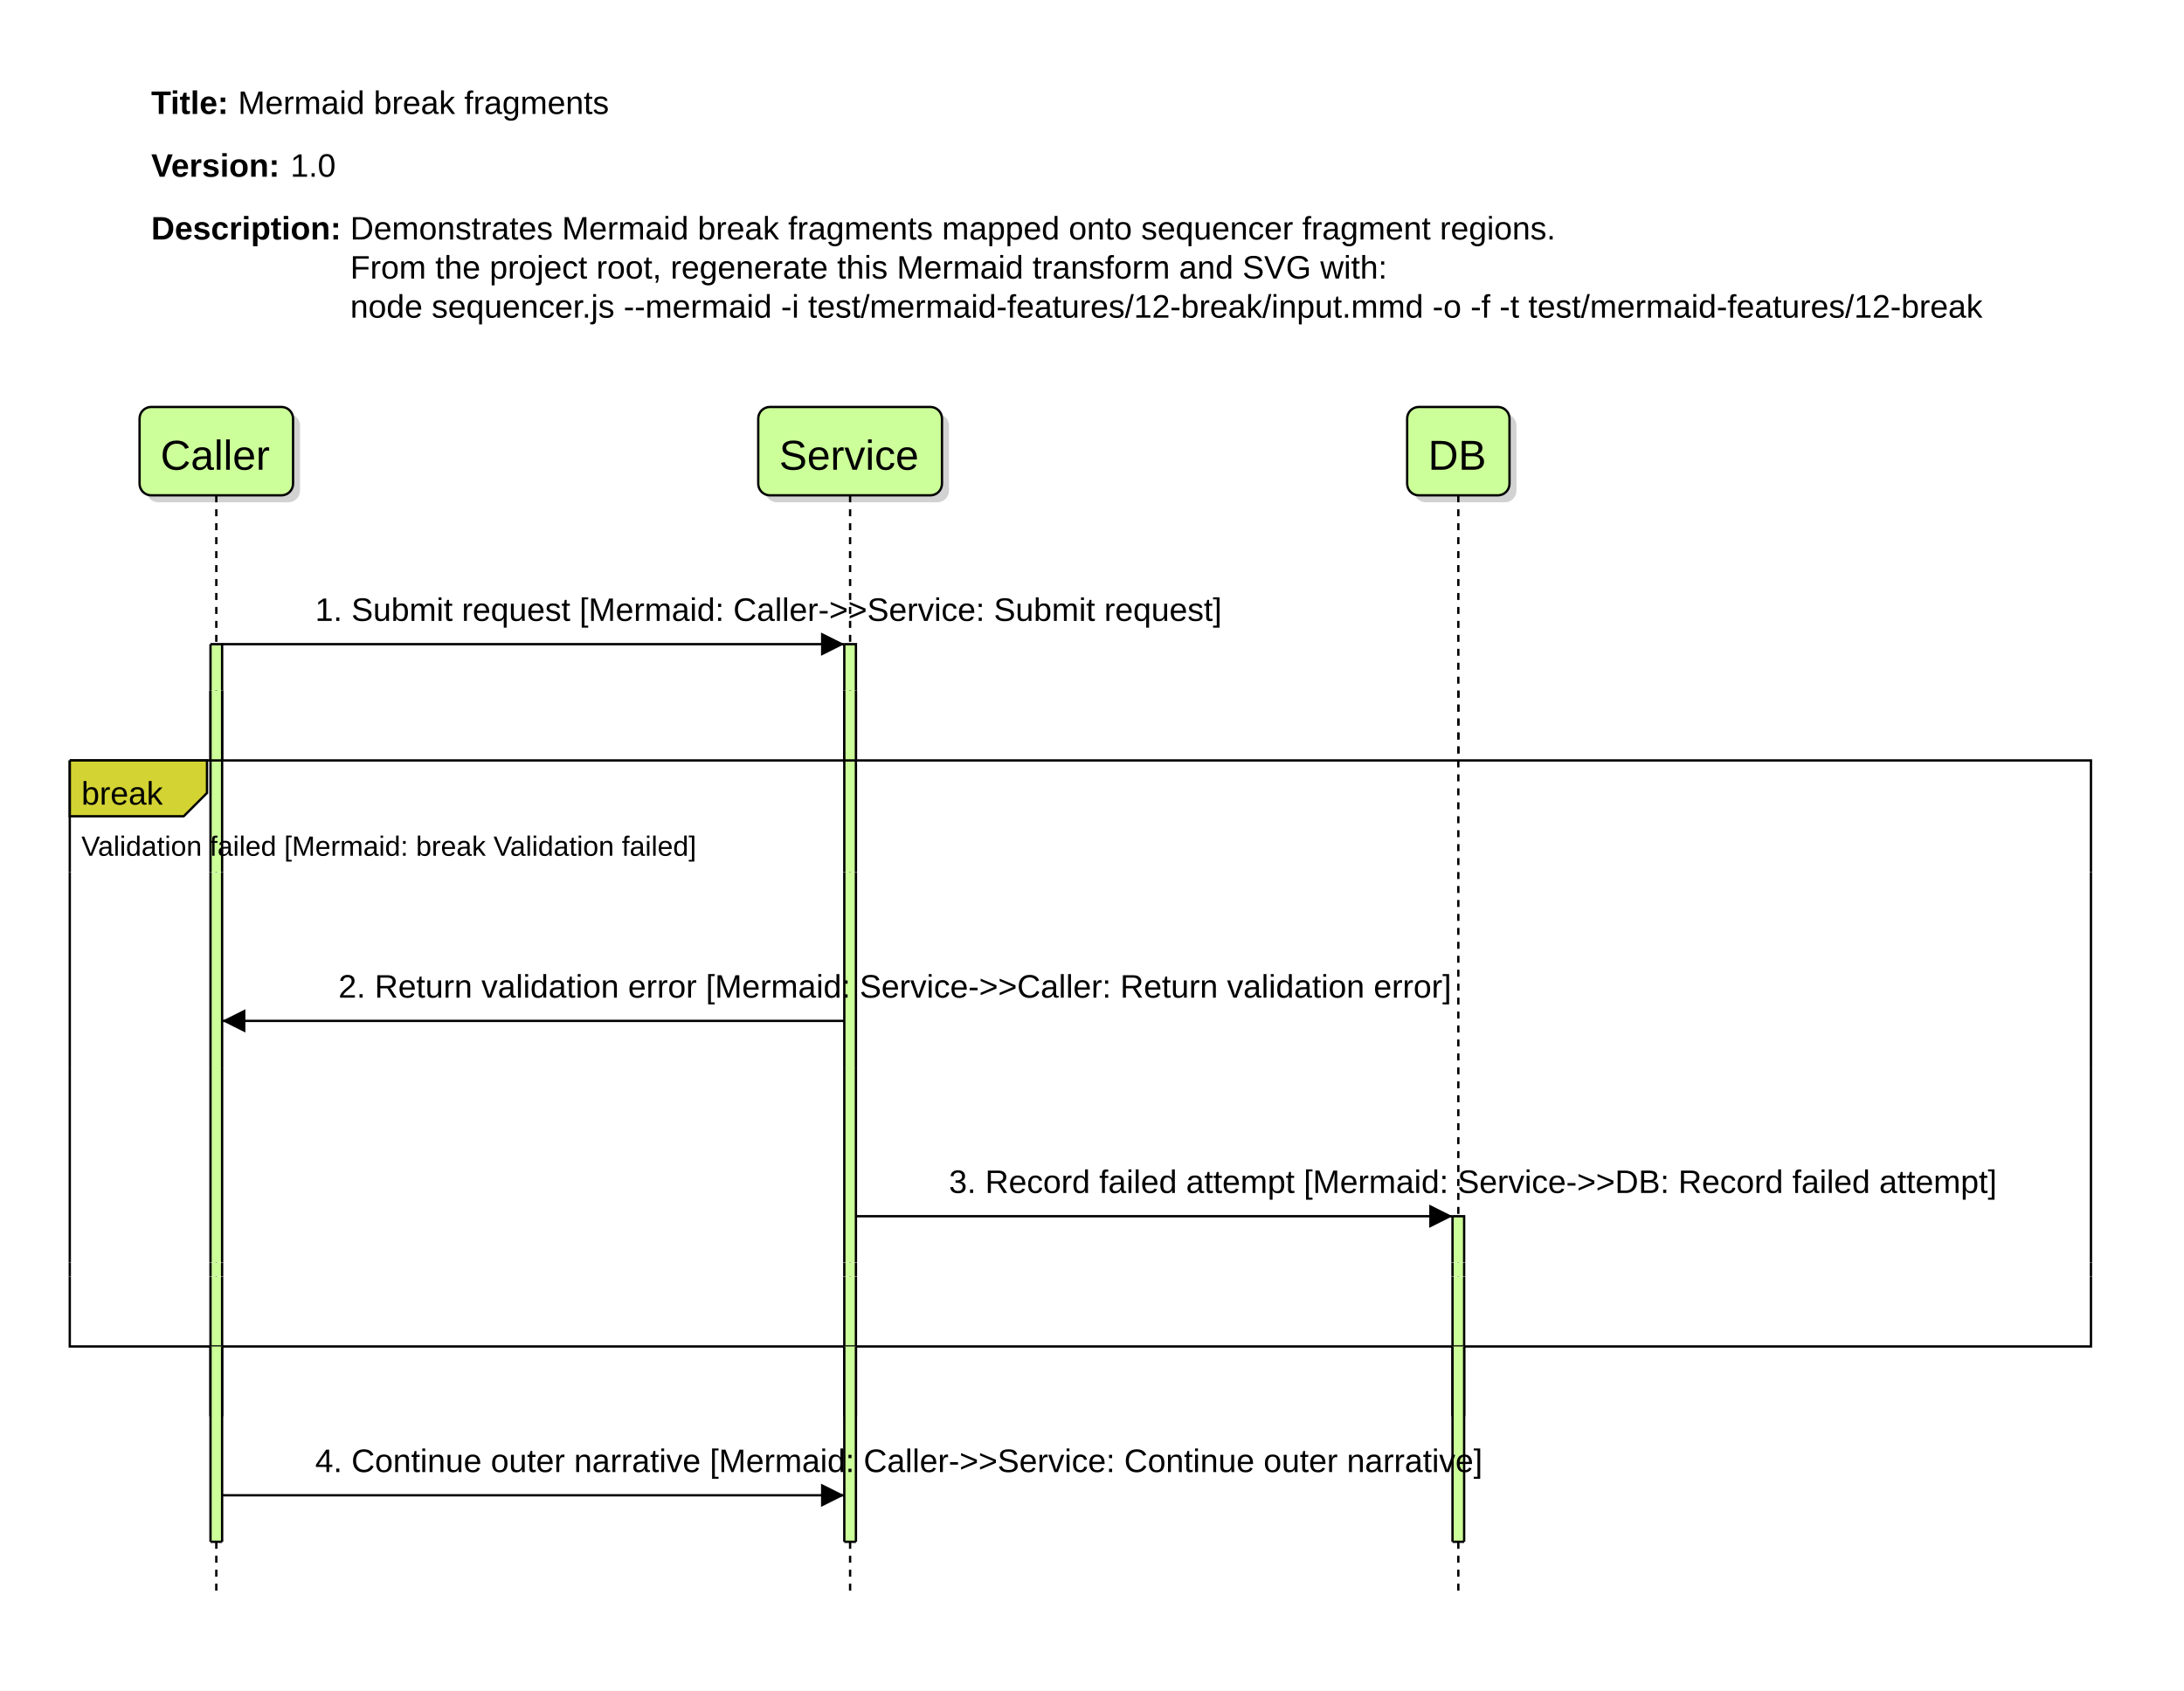
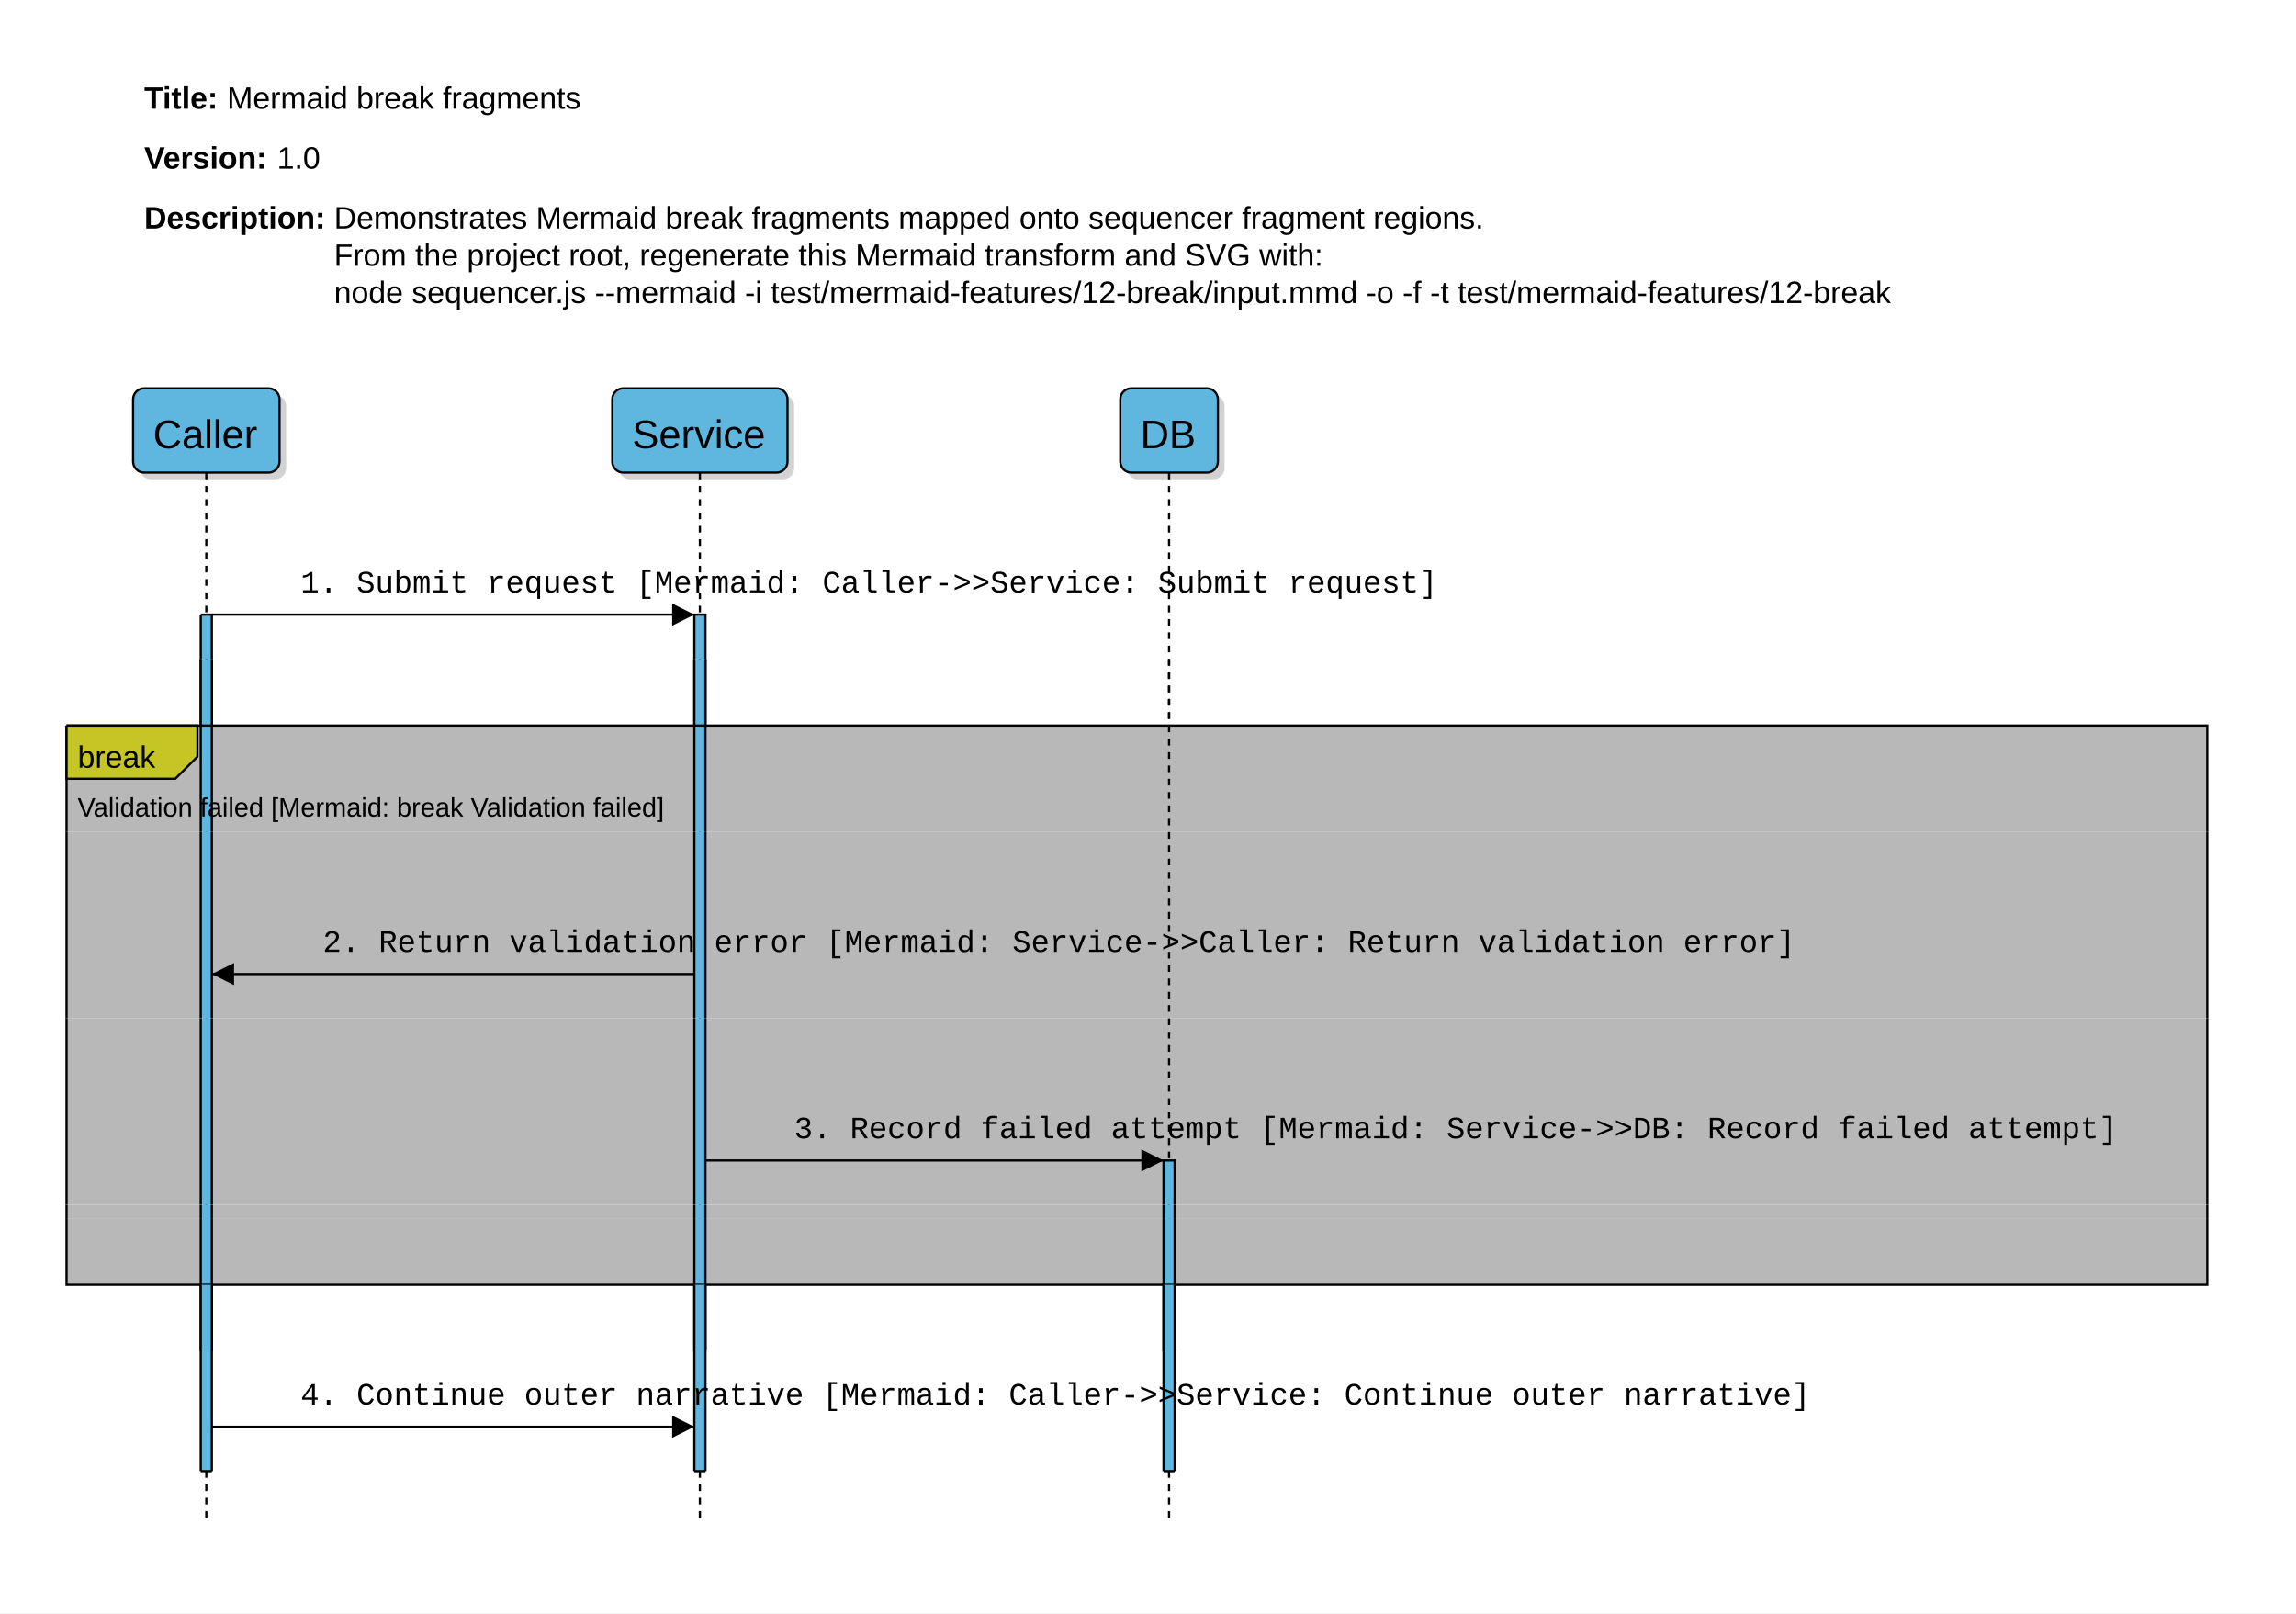
- <svg xmlns="http://www.w3.org/2000/svg" width="939" height="727" viewBox="0 0 939 727">
+ <svg xmlns="http://www.w3.org/2000/svg" width="1035" height="727" viewBox="0 0 1035 727">
  <rect width="100%" height="100%" fill="white" />
-   <path d="M 0 0 L 0 717 L 929 717 L 929 0 L 0 0" fill="rgb(255, 255, 255)" stroke="none" />
+   <path d="M 0 0 L 0 717 L 1025 717 L 1025 0 L 0 0" fill="rgb(255, 255, 255)" stroke="none" />
  <path d="M 60 30 L 60 57 L 268 57 L 268 30 L 60 30" fill="rgba(0,0,0,0)" stroke="none" />
  <text x="65" y="49" fill="rgb(0,0,0)" font-family="Liberation Sans, Arial, Helvetica, sans-serif" font-size="14" xml:space="preserve" font-weight="bold" dominant-baseline="auto">Title:</text>
  <text x="98.44" y="49" fill="rgb(0,0,0)" font-family="Liberation Sans, Arial, Helvetica, sans-serif" font-size="14" xml:space="preserve" dominant-baseline="auto"> </text>
  <text x="102.33" y="49" fill="rgb(0,0,0)" font-family="Liberation Sans, Arial, Helvetica, sans-serif" font-size="14" xml:space="preserve" dominant-baseline="auto">Mermaid break fragments</text>
  <path d="M 60 57 L 60 84 L 150 84 L 150 57 L 60 57" fill="rgba(0,0,0,0)" stroke="none" />
  <text x="65" y="76" fill="rgb(0,0,0)" font-family="Liberation Sans, Arial, Helvetica, sans-serif" font-size="14" xml:space="preserve" font-weight="bold" dominant-baseline="auto">Version:</text>
  <text x="121.01" y="76" fill="rgb(0,0,0)" font-family="Liberation Sans, Arial, Helvetica, sans-serif" font-size="14" xml:space="preserve" dominant-baseline="auto"> </text>
  <text x="124.9" y="76" fill="rgb(0,0,0)" font-family="Liberation Sans, Arial, Helvetica, sans-serif" font-size="14" xml:space="preserve" dominant-baseline="auto">1.0</text>
  <path d="M 60 84 L 60 145 L 859 145 L 859 84 L 60 84" fill="rgba(0,0,0,0)" stroke="none" />
  <text x="65" y="103" fill="rgb(0,0,0)" font-family="Liberation Sans, Arial, Helvetica, sans-serif" font-size="14" xml:space="preserve" font-weight="bold" dominant-baseline="auto">Description:</text>
  <text x="146.68" y="103" fill="rgb(0,0,0)" font-family="Liberation Sans, Arial, Helvetica, sans-serif" font-size="14" xml:space="preserve" dominant-baseline="auto"> </text>
  <text x="150.57" y="103" fill="rgb(0,0,0)" font-family="Liberation Sans, Arial, Helvetica, sans-serif" font-size="14" xml:space="preserve" dominant-baseline="auto">Demonstrates Mermaid break fragments mapped onto sequencer fragment regions.</text>
  <text x="150.57" y="119.8" fill="rgb(0,0,0)" font-family="Liberation Sans, Arial, Helvetica, sans-serif" font-size="14" xml:space="preserve" dominant-baseline="auto">From the project root, regenerate this Mermaid transform and SVG with:</text>
  <text x="150.57" y="136.6" fill="rgb(0,0,0)" font-family="Liberation Sans, Arial, Helvetica, sans-serif" font-size="14" xml:space="preserve" dominant-baseline="auto">node sequencer.js --mermaid -i test/mermaid-features/12-break/input.mmd -o -f -t test/mermaid-features/12-break</text>
  <path d="M 63 183 L 63 211 L 63 211 A 5 5 0 0 0 68 216 L 124 216 L 124 216 A 5 5 0 0 0 129 211 L 129 183 L 129 183 A 5 5 0 0 0 124 178 L 68 178 L 68 178 A 5 5 0 0 0 63 183" fill="rgb(210,210,210)" stroke="none" />
-   <path d="M 60 180 L 60 208 L 60 208 A 5 5 0 0 0 65 213 L 121 213 L 121 213 A 5 5 0 0 0 126 208 L 126 180 L 126 180 A 5 5 0 0 0 121 175 L 65 175 L 65 175 A 5 5 0 0 0 60 180" fill="rgb(204,255,153)" stroke="none" />
+   <path d="M 60 180 L 60 208 L 60 208 A 5 5 0 0 0 65 213 L 121 213 L 121 213 A 5 5 0 0 0 126 208 L 126 180 L 126 180 A 5 5 0 0 0 121 175 L 65 175 L 65 175 A 5 5 0 0 0 60 180" fill="rgb(95,183,224)" stroke="none" />
  <path d="M 60 180 L 60 208 L 60 208 A 5 5 0 0 0 65 213 L 121 213 L 121 213 A 5 5 0 0 0 126 208 L 126 180 L 126 180 A 5 5 0 0 0 121 175 L 65 175 L 65 175 A 5 5 0 0 0 60 180" fill="none" stroke="rgb(0, 0, 0)" stroke-width="1" />
  <text x="69" y="202" fill="rgb(0,0,0)" font-family="Liberation Sans, Arial, Helvetica, sans-serif" font-size="18" xml:space="preserve" dominant-baseline="auto">Caller</text>
-   <path d="M 329 183 L 329 211 L 329 211 A 5 5 0 0 0 334 216 L 403 216 L 403 216 A 5 5 0 0 0 408 211 L 408 183 L 408 183 A 5 5 0 0 0 403 178 L 334 178 L 334 178 A 5 5 0 0 0 329 183" fill="rgb(210,210,210)" stroke="none" />
-   <path d="M 326 180 L 326 208 L 326 208 A 5 5 0 0 0 331 213 L 400 213 L 400 213 A 5 5 0 0 0 405 208 L 405 180 L 405 180 A 5 5 0 0 0 400 175 L 331 175 L 331 175 A 5 5 0 0 0 326 180" fill="rgb(204,255,153)" stroke="none" />
-   <path d="M 326 180 L 326 208 L 326 208 A 5 5 0 0 0 331 213 L 400 213 L 400 213 A 5 5 0 0 0 405 208 L 405 180 L 405 180 A 5 5 0 0 0 400 175 L 331 175 L 331 175 A 5 5 0 0 0 326 180" fill="none" stroke="rgb(0, 0, 0)" stroke-width="1" />
-   <text x="335" y="202" fill="rgb(0,0,0)" font-family="Liberation Sans, Arial, Helvetica, sans-serif" font-size="18" xml:space="preserve" dominant-baseline="auto">Service</text>
-   <path d="M 608 183 L 608 211 L 608 211 A 5 5 0 0 0 613 216 L 647 216 L 647 216 A 5 5 0 0 0 652 211 L 652 183 L 652 183 A 5 5 0 0 0 647 178 L 613 178 L 613 178 A 5 5 0 0 0 608 183" fill="rgb(210,210,210)" stroke="none" />
-   <path d="M 605 180 L 605 208 L 605 208 A 5 5 0 0 0 610 213 L 644 213 L 644 213 A 5 5 0 0 0 649 208 L 649 180 L 649 180 A 5 5 0 0 0 644 175 L 610 175 L 610 175 A 5 5 0 0 0 605 180" fill="rgb(204,255,153)" stroke="none" />
-   <path d="M 605 180 L 605 208 L 605 208 A 5 5 0 0 0 610 213 L 644 213 L 644 213 A 5 5 0 0 0 649 208 L 649 180 L 649 180 A 5 5 0 0 0 644 175 L 610 175 L 610 175 A 5 5 0 0 0 605 180" fill="none" stroke="rgb(0, 0, 0)" stroke-width="1" />
-   <text x="614" y="202" fill="rgb(0,0,0)" font-family="Liberation Sans, Arial, Helvetica, sans-serif" font-size="18" xml:space="preserve" dominant-baseline="auto">DB</text>
+   <path d="M 279 183 L 279 211 L 279 211 A 5 5 0 0 0 284 216 L 353 216 L 353 216 A 5 5 0 0 0 358 211 L 358 183 L 358 183 A 5 5 0 0 0 353 178 L 284 178 L 284 178 A 5 5 0 0 0 279 183" fill="rgb(210,210,210)" stroke="none" />
+   <path d="M 276 180 L 276 208 L 276 208 A 5 5 0 0 0 281 213 L 350 213 L 350 213 A 5 5 0 0 0 355 208 L 355 180 L 355 180 A 5 5 0 0 0 350 175 L 281 175 L 281 175 A 5 5 0 0 0 276 180" fill="rgb(95,183,224)" stroke="none" />
+   <path d="M 276 180 L 276 208 L 276 208 A 5 5 0 0 0 281 213 L 350 213 L 350 213 A 5 5 0 0 0 355 208 L 355 180 L 355 180 A 5 5 0 0 0 350 175 L 281 175 L 281 175 A 5 5 0 0 0 276 180" fill="none" stroke="rgb(0, 0, 0)" stroke-width="1" />
+   <text x="285" y="202" fill="rgb(0,0,0)" font-family="Liberation Sans, Arial, Helvetica, sans-serif" font-size="18" xml:space="preserve" dominant-baseline="auto">Service</text>
+   <path d="M 508 183 L 508 211 L 508 211 A 5 5 0 0 0 513 216 L 547 216 L 547 216 A 5 5 0 0 0 552 211 L 552 183 L 552 183 A 5 5 0 0 0 547 178 L 513 178 L 513 178 A 5 5 0 0 0 508 183" fill="rgb(210,210,210)" stroke="none" />
+   <path d="M 505 180 L 505 208 L 505 208 A 5 5 0 0 0 510 213 L 544 213 L 544 213 A 5 5 0 0 0 549 208 L 549 180 L 549 180 A 5 5 0 0 0 544 175 L 510 175 L 510 175 A 5 5 0 0 0 505 180" fill="rgb(95,183,224)" stroke="none" />
+   <path d="M 505 180 L 505 208 L 505 208 A 5 5 0 0 0 510 213 L 544 213 L 544 213 A 5 5 0 0 0 549 208 L 549 180 L 549 180 A 5 5 0 0 0 544 175 L 510 175 L 510 175 A 5 5 0 0 0 505 180" fill="none" stroke="rgb(0, 0, 0)" stroke-width="1" />
+   <text x="514" y="202" fill="rgb(0,0,0)" font-family="Liberation Sans, Arial, Helvetica, sans-serif" font-size="18" xml:space="preserve" dominant-baseline="auto">DB</text>
  <path d="M 93 213 M 93 297" fill="none" stroke="rgb(0,0,0)" stroke-width="1" stroke-dasharray="3,3" />
-   <path d="M 365.5 213 M 365.5 297" fill="none" stroke="rgb(0,0,0)" stroke-width="1" stroke-dasharray="3,3" />
-   <path d="M 627 213 M 627 297" fill="none" stroke="rgb(0,0,0)" stroke-width="1" stroke-dasharray="3,3" />
+   <path d="M 315.5 213 M 315.5 297" fill="none" stroke="rgb(0,0,0)" stroke-width="1" stroke-dasharray="3,3" />
+   <path d="M 527 213 M 527 297" fill="none" stroke="rgb(0,0,0)" stroke-width="1" stroke-dasharray="3,3" />
  <path d="M 93 213 L 93 297" fill="none" stroke="rgb(0,0,0)" stroke-width="1" stroke-dasharray="3,3" />
-   <path d="M 90.5 277 L 90.5 297 L 95.5 297 L 95.5 277 L 90.5 277" fill="rgb(204,255,153)" stroke="none" />
+   <path d="M 90.5 277 L 90.5 297 L 95.5 297 L 95.5 277 L 90.5 277" fill="rgb(95,183,224)" stroke="none" />
  <path d="M 90.5 277 L 90.5 297 M 95.5 297 L 95.5 277 L 90.5 277" fill="none" stroke="rgb(0, 0, 0)" stroke-width="1" />
-   <path d="M 365.5 213 L 365.5 297" fill="none" stroke="rgb(0,0,0)" stroke-width="1" stroke-dasharray="3,3" />
-   <path d="M 363 277 L 363 297 L 368 297 L 368 277 L 363 277" fill="rgb(204,255,153)" stroke="none" />
-   <path d="M 363 277 L 363 297 M 368 297 L 368 277 L 363 277" fill="none" stroke="rgb(0, 0, 0)" stroke-width="1" />
-   <path d="M 627 213 L 627 297" fill="none" stroke="rgb(0,0,0)" stroke-width="1" stroke-dasharray="3,3" />
-   <text x="135.5" y="267" fill="rgb(0,0,0)" font-family="Liberation Sans, Arial, Helvetica, sans-serif" font-size="14" xml:space="preserve" dominant-baseline="auto">1. Submit request [Mermaid: Caller-&gt;&gt;Service: Submit request]</text>
-   <path d="M 95.5 277 L 363 277" fill="none" stroke="rgb(0, 0, 0)" stroke-width="1" />
-   <path d="M 353 272 L 353 282 L 363 277" fill="rgb(0, 0, 0)" stroke="none" />
+   <path d="M 315.5 213 L 315.5 297" fill="none" stroke="rgb(0,0,0)" stroke-width="1" stroke-dasharray="3,3" />
+   <path d="M 313 277 L 313 297 L 318 297 L 318 277 L 313 277" fill="rgb(95,183,224)" stroke="none" />
+   <path d="M 313 277 L 313 297 M 318 297 L 318 277 L 313 277" fill="none" stroke="rgb(0, 0, 0)" stroke-width="1" />
+   <path d="M 527 213 L 527 297" fill="none" stroke="rgb(0,0,0)" stroke-width="1" stroke-dasharray="3,3" />
+   <text x="135.5" y="267" fill="rgb(0,0,0)" font-family="Liberation Mono, Courier New, Courier, monospace" font-size="14" xml:space="preserve" dominant-baseline="auto">1. Submit request [Mermaid: Caller-&gt;&gt;Service: Submit request]</text>
+   <path d="M 95.5 277 L 313 277" fill="none" stroke="rgb(0, 0, 0)" stroke-width="1" />
+   <path d="M 303 272 L 303 282 L 313 277" fill="rgb(0, 0, 0)" stroke="none" />
  <path d="M 93 297 L 93 375" fill="none" stroke="rgb(0,0,0)" stroke-width="1" stroke-dasharray="3,3" />
-   <path d="M 90.5 297 L 90.5 375 L 95.5 375 L 95.5 297 L 90.5 297" fill="rgb(204,255,153)" stroke="none" />
+   <path d="M 90.5 297 L 90.5 375 L 95.5 375 L 95.5 297 L 90.5 297" fill="rgb(95,183,224)" stroke="none" />
  <path d="M 90.5 297 L 90.5 375 M 95.5 375 L 95.5 297 M 90.5 297" fill="none" stroke="rgb(0, 0, 0)" stroke-width="1" />
-   <path d="M 365.5 297 L 365.5 375" fill="none" stroke="rgb(0,0,0)" stroke-width="1" stroke-dasharray="3,3" />
-   <path d="M 363 297 L 363 375 L 368 375 L 368 297 L 363 297" fill="rgb(204,255,153)" stroke="none" />
-   <path d="M 363 297 L 363 375 M 368 375 L 368 297 M 363 297" fill="none" stroke="rgb(0, 0, 0)" stroke-width="1" />
-   <path d="M 627 297 L 627 375" fill="none" stroke="rgb(0,0,0)" stroke-width="1" stroke-dasharray="3,3" />
-   <path d="M 30 327 L 30 375 L 899 375 L 899 327 L 30 327" fill="rgb(255, 255, 255)" stroke="none" />
+   <path d="M 315.5 297 L 315.5 375" fill="none" stroke="rgb(0,0,0)" stroke-width="1" stroke-dasharray="3,3" />
+   <path d="M 313 297 L 313 375 L 318 375 L 318 297 L 313 297" fill="rgb(95,183,224)" stroke="none" />
+   <path d="M 313 297 L 313 375 M 318 375 L 318 297 M 313 297" fill="none" stroke="rgb(0, 0, 0)" stroke-width="1" />
+   <path d="M 527 297 L 527 375" fill="none" stroke="rgb(0,0,0)" stroke-width="1" stroke-dasharray="3,3" />
+   <path d="M 30 327 L 30 375 L 995 375 L 995 327 L 30 327" fill="rgb(184,184,184)" stroke="none" />
  <path d="M 93 297 L 93 375" fill="none" stroke="rgb(0,0,0)" stroke-width="1" stroke-dasharray="3,3" />
-   <path d="M 90.5 297 L 90.5 375 L 95.5 375 L 95.5 297 L 90.5 297" fill="rgb(204,255,153)" stroke="none" />
+   <path d="M 90.5 297 L 90.5 375 L 95.5 375 L 95.5 297 L 90.5 297" fill="rgb(95,183,224)" stroke="none" />
  <path d="M 90.5 297 L 90.5 375 M 95.5 375 L 95.5 297 M 90.5 297" fill="none" stroke="rgb(0, 0, 0)" stroke-width="1" />
-   <path d="M 365.5 297 L 365.5 375" fill="none" stroke="rgb(0,0,0)" stroke-width="1" stroke-dasharray="3,3" />
-   <path d="M 363 297 L 363 375 L 368 375 L 368 297 L 363 297" fill="rgb(204,255,153)" stroke="none" />
-   <path d="M 363 297 L 363 375 M 368 375 L 368 297 M 363 297" fill="none" stroke="rgb(0, 0, 0)" stroke-width="1" />
-   <path d="M 627 297 L 627 375" fill="none" stroke="rgb(0,0,0)" stroke-width="1" stroke-dasharray="3,3" />
-   <path d="M 30 327 L 30 375 L 899 375 L 899 327 L 30 327" fill="rgba(255,255,255,0)" stroke="none" />
-   <path d="M 30 327 L 30 375 M 899 375 L 899 327 L 30 327" fill="none" stroke="rgb(0, 0, 0)" stroke-width="1" />
+   <path d="M 315.5 297 L 315.5 375" fill="none" stroke="rgb(0,0,0)" stroke-width="1" stroke-dasharray="3,3" />
+   <path d="M 313 297 L 313 375 L 318 375 L 318 297 L 313 297" fill="rgb(95,183,224)" stroke="none" />
+   <path d="M 313 297 L 313 375 M 318 375 L 318 297 M 313 297" fill="none" stroke="rgb(0, 0, 0)" stroke-width="1" />
+   <path d="M 527 297 L 527 375" fill="none" stroke="rgb(0,0,0)" stroke-width="1" stroke-dasharray="3,3" />
+   <path d="M 30 327 L 30 375 L 995 375 L 995 327 L 30 327" fill="rgba(255,255,255,0)" stroke="none" />
+   <path d="M 30 327 L 30 375 M 995 375 L 995 327 L 30 327" fill="none" stroke="rgb(0, 0, 0)" stroke-width="1" />
  <path d="M 30 327 L 30 351 L 79 351 L 89 341 L 89 327 L 30 327" fill="rgba(200,200,0,0.8)" stroke="none" />
  <path d="M 30 327 L 30 351 L 79 351 L 89 341 L 89 327 L 30 327" fill="none" stroke="rgb(0, 0, 0)" stroke-width="1" />
  <text x="35" y="346" fill="rgb(0,0,0)" font-family="Liberation Sans, Arial, Helvetica, sans-serif" font-size="14" xml:space="preserve" dominant-baseline="auto">break </text>
  <text x="35" y="368" fill="rgb(0,0,0)" font-family="Liberation Sans, Arial, Helvetica, sans-serif" font-size="12" xml:space="preserve" dominant-baseline="auto">Validation failed [Mermaid: break Validation failed]</text>
  <path d="M 93 375 M 93 459" fill="none" stroke="rgb(0,0,0)" stroke-width="1" stroke-dasharray="3,3" />
-   <path d="M 365.5 375 M 365.5 459" fill="none" stroke="rgb(0,0,0)" stroke-width="1" stroke-dasharray="3,3" />
-   <path d="M 627 375 M 627 459" fill="none" stroke="rgb(0,0,0)" stroke-width="1" stroke-dasharray="3,3" />
-   <path d="M 30 375 L 30 459 L 899 459 L 899 375 L 30 375" fill="rgb(255, 255, 255)" stroke="none" />
+   <path d="M 315.5 375 M 315.5 459" fill="none" stroke="rgb(0,0,0)" stroke-width="1" stroke-dasharray="3,3" />
+   <path d="M 527 375 M 527 459" fill="none" stroke="rgb(0,0,0)" stroke-width="1" stroke-dasharray="3,3" />
+   <path d="M 30 375 L 30 459 L 995 459 L 995 375 L 30 375" fill="rgb(184,184,184)" stroke="none" />
  <path d="M 93 375 L 93 459" fill="none" stroke="rgb(0,0,0)" stroke-width="1" stroke-dasharray="3,3" />
-   <path d="M 90.5 375 L 90.5 459 L 95.5 459 L 95.5 375 L 90.5 375" fill="rgb(204,255,153)" stroke="none" />
+   <path d="M 90.5 375 L 90.5 459 L 95.5 459 L 95.5 375 L 90.5 375" fill="rgb(95,183,224)" stroke="none" />
  <path d="M 90.5 375 L 90.5 459 M 95.5 459 L 95.5 375 M 90.5 375" fill="none" stroke="rgb(0, 0, 0)" stroke-width="1" />
-   <path d="M 365.5 375 L 365.5 459" fill="none" stroke="rgb(0,0,0)" stroke-width="1" stroke-dasharray="3,3" />
-   <path d="M 363 375 L 363 459 L 368 459 L 368 375 L 363 375" fill="rgb(204,255,153)" stroke="none" />
-   <path d="M 363 375 L 363 459 M 368 459 L 368 375 M 363 375" fill="none" stroke="rgb(0, 0, 0)" stroke-width="1" />
-   <path d="M 627 375 L 627 459" fill="none" stroke="rgb(0,0,0)" stroke-width="1" stroke-dasharray="3,3" />
-   <text x="145.5" y="429" fill="rgb(0,0,0)" font-family="Liberation Sans, Arial, Helvetica, sans-serif" font-size="14" xml:space="preserve" dominant-baseline="auto">2. Return validation error [Mermaid: Service-&gt;&gt;Caller: Return validation error]</text>
-   <path d="M 363 439 L 95.5 439" fill="none" stroke="rgb(0, 0, 0)" stroke-width="1" />
+   <path d="M 315.5 375 L 315.5 459" fill="none" stroke="rgb(0,0,0)" stroke-width="1" stroke-dasharray="3,3" />
+   <path d="M 313 375 L 313 459 L 318 459 L 318 375 L 313 375" fill="rgb(95,183,224)" stroke="none" />
+   <path d="M 313 375 L 313 459 M 318 459 L 318 375 M 313 375" fill="none" stroke="rgb(0, 0, 0)" stroke-width="1" />
+   <path d="M 527 375 L 527 459" fill="none" stroke="rgb(0,0,0)" stroke-width="1" stroke-dasharray="3,3" />
+   <text x="145.5" y="429" fill="rgb(0,0,0)" font-family="Liberation Mono, Courier New, Courier, monospace" font-size="14" xml:space="preserve" dominant-baseline="auto">2. Return validation error [Mermaid: Service-&gt;&gt;Caller: Return validation error]</text>
+   <path d="M 313 439 L 95.5 439" fill="none" stroke="rgb(0, 0, 0)" stroke-width="1" />
  <path d="M 105.5 434 L 105.5 444 L 95.5 439" fill="rgb(0, 0, 0)" stroke="none" />
-   <path d="M 30 375 L 30 459 L 899 459 L 899 375 L 30 375" fill="rgba(255,255,255,0)" stroke="none" />
-   <path d="M 30 375 L 30 459 M 899 459 L 899 375 M 30 375" fill="none" stroke="rgb(0, 0, 0)" stroke-width="1" />
+   <path d="M 30 375 L 30 459 L 995 459 L 995 375 L 30 375" fill="rgba(255,255,255,0)" stroke="none" />
+   <path d="M 30 375 L 30 459 M 995 459 L 995 375 M 30 375" fill="none" stroke="rgb(0, 0, 0)" stroke-width="1" />
  <path d="M 93 459 M 93 543" fill="none" stroke="rgb(0,0,0)" stroke-width="1" stroke-dasharray="3,3" />
-   <path d="M 365.5 459 M 365.5 543" fill="none" stroke="rgb(0,0,0)" stroke-width="1" stroke-dasharray="3,3" />
-   <path d="M 627 459 M 627 543" fill="none" stroke="rgb(0,0,0)" stroke-width="1" stroke-dasharray="3,3" />
-   <path d="M 30 459 L 30 543 L 899 543 L 899 459 L 30 459" fill="rgb(255, 255, 255)" stroke="none" />
+   <path d="M 315.5 459 M 315.5 543" fill="none" stroke="rgb(0,0,0)" stroke-width="1" stroke-dasharray="3,3" />
+   <path d="M 527 459 M 527 543" fill="none" stroke="rgb(0,0,0)" stroke-width="1" stroke-dasharray="3,3" />
+   <path d="M 30 459 L 30 543 L 995 543 L 995 459 L 30 459" fill="rgb(184,184,184)" stroke="none" />
  <path d="M 93 459 L 93 543" fill="none" stroke="rgb(0,0,0)" stroke-width="1" stroke-dasharray="3,3" />
-   <path d="M 90.5 459 L 90.5 543 L 95.5 543 L 95.5 459 L 90.5 459" fill="rgb(204,255,153)" stroke="none" />
+   <path d="M 90.5 459 L 90.5 543 L 95.5 543 L 95.5 459 L 90.5 459" fill="rgb(95,183,224)" stroke="none" />
  <path d="M 90.5 459 L 90.5 543 M 95.5 543 L 95.5 459 M 90.5 459" fill="none" stroke="rgb(0, 0, 0)" stroke-width="1" />
-   <path d="M 365.5 459 L 365.5 543" fill="none" stroke="rgb(0,0,0)" stroke-width="1" stroke-dasharray="3,3" />
-   <path d="M 363 459 L 363 543 L 368 543 L 368 459 L 363 459" fill="rgb(204,255,153)" stroke="none" />
-   <path d="M 363 459 L 363 543 M 368 543 L 368 459 M 363 459" fill="none" stroke="rgb(0, 0, 0)" stroke-width="1" />
-   <path d="M 627 459 L 627 543" fill="none" stroke="rgb(0,0,0)" stroke-width="1" stroke-dasharray="3,3" />
-   <path d="M 624.5 523 L 624.5 543 L 629.5 543 L 629.5 523 L 624.5 523" fill="rgb(204,255,153)" stroke="none" />
-   <path d="M 624.5 523 L 624.5 543 M 629.5 543 L 629.5 523 L 624.5 523" fill="none" stroke="rgb(0, 0, 0)" stroke-width="1" />
-   <text x="408" y="513" fill="rgb(0,0,0)" font-family="Liberation Sans, Arial, Helvetica, sans-serif" font-size="14" xml:space="preserve" dominant-baseline="auto">3. Record failed attempt [Mermaid: Service-&gt;&gt;DB: Record failed attempt]</text>
-   <path d="M 368 523 L 624.5 523" fill="none" stroke="rgb(0, 0, 0)" stroke-width="1" />
-   <path d="M 614.5 518 L 614.5 528 L 624.5 523" fill="rgb(0, 0, 0)" stroke="none" />
-   <path d="M 30 459 L 30 543 L 899 543 L 899 459 L 30 459" fill="rgba(255,255,255,0)" stroke="none" />
-   <path d="M 30 459 L 30 543 M 899 543 L 899 459 M 30 459" fill="none" stroke="rgb(0, 0, 0)" stroke-width="1" />
+   <path d="M 315.5 459 L 315.5 543" fill="none" stroke="rgb(0,0,0)" stroke-width="1" stroke-dasharray="3,3" />
+   <path d="M 313 459 L 313 543 L 318 543 L 318 459 L 313 459" fill="rgb(95,183,224)" stroke="none" />
+   <path d="M 313 459 L 313 543 M 318 543 L 318 459 M 313 459" fill="none" stroke="rgb(0, 0, 0)" stroke-width="1" />
+   <path d="M 527 459 L 527 543" fill="none" stroke="rgb(0,0,0)" stroke-width="1" stroke-dasharray="3,3" />
+   <path d="M 524.5 523 L 524.5 543 L 529.5 543 L 529.5 523 L 524.5 523" fill="rgb(95,183,224)" stroke="none" />
+   <path d="M 524.5 523 L 524.5 543 M 529.5 543 L 529.5 523 L 524.5 523" fill="none" stroke="rgb(0, 0, 0)" stroke-width="1" />
+   <text x="358" y="513" fill="rgb(0,0,0)" font-family="Liberation Mono, Courier New, Courier, monospace" font-size="14" xml:space="preserve" dominant-baseline="auto">3. Record failed attempt [Mermaid: Service-&gt;&gt;DB: Record failed attempt]</text>
+   <path d="M 318 523 L 524.5 523" fill="none" stroke="rgb(0, 0, 0)" stroke-width="1" />
+   <path d="M 514.5 518 L 514.5 528 L 524.5 523" fill="rgb(0, 0, 0)" stroke="none" />
+   <path d="M 30 459 L 30 543 L 995 543 L 995 459 L 30 459" fill="rgba(255,255,255,0)" stroke="none" />
+   <path d="M 30 459 L 30 543 M 995 543 L 995 459 M 30 459" fill="none" stroke="rgb(0, 0, 0)" stroke-width="1" />
  <path d="M 93 543 M 93 549" fill="none" stroke="rgb(0,0,0)" stroke-width="1" stroke-dasharray="3,3" />
-   <path d="M 365.5 543 M 365.5 549" fill="none" stroke="rgb(0,0,0)" stroke-width="1" stroke-dasharray="3,3" />
-   <path d="M 627 543 M 627 549" fill="none" stroke="rgb(0,0,0)" stroke-width="1" stroke-dasharray="3,3" />
-   <path d="M 30 543 L 30 549 L 899 549 L 899 543 L 30 543" fill="rgb(255, 255, 255)" stroke="none" />
+   <path d="M 315.5 543 M 315.5 549" fill="none" stroke="rgb(0,0,0)" stroke-width="1" stroke-dasharray="3,3" />
+   <path d="M 527 543 M 527 549" fill="none" stroke="rgb(0,0,0)" stroke-width="1" stroke-dasharray="3,3" />
+   <path d="M 30 543 L 30 549 L 995 549 L 995 543 L 30 543" fill="rgb(184,184,184)" stroke="none" />
  <path d="M 93 543 L 93 549" fill="none" stroke="rgb(0,0,0)" stroke-width="1" stroke-dasharray="3,3" />
-   <path d="M 90.5 543 L 90.5 549 L 95.5 549 L 95.5 543 L 90.5 543" fill="rgb(204,255,153)" stroke="none" />
+   <path d="M 90.5 543 L 90.5 549 L 95.5 549 L 95.5 543 L 90.5 543" fill="rgb(95,183,224)" stroke="none" />
  <path d="M 90.5 543 L 90.5 549 M 95.5 549 L 95.5 543 M 90.5 543" fill="none" stroke="rgb(0, 0, 0)" stroke-width="1" />
-   <path d="M 365.5 543 L 365.5 549" fill="none" stroke="rgb(0,0,0)" stroke-width="1" stroke-dasharray="3,3" />
-   <path d="M 363 543 L 363 549 L 368 549 L 368 543 L 363 543" fill="rgb(204,255,153)" stroke="none" />
-   <path d="M 363 543 L 363 549 M 368 549 L 368 543 M 363 543" fill="none" stroke="rgb(0, 0, 0)" stroke-width="1" />
-   <path d="M 627 543 L 627 549" fill="none" stroke="rgb(0,0,0)" stroke-width="1" stroke-dasharray="3,3" />
-   <path d="M 624.5 543 L 624.5 549 L 629.5 549 L 629.5 543 L 624.5 543" fill="rgb(204,255,153)" stroke="none" />
-   <path d="M 624.5 543 L 624.5 549 M 629.5 549 L 629.5 543 M 624.5 543" fill="none" stroke="rgb(0, 0, 0)" stroke-width="1" />
-   <path d="M 30 543 L 30 549 L 899 549 L 899 543 L 30 543" fill="rgba(255,255,255,0)" stroke="none" />
-   <path d="M 30 543 L 30 549 M 899 549 L 899 543 M 30 543" fill="none" stroke="rgb(0, 0, 0)" stroke-width="1" />
+   <path d="M 315.5 543 L 315.5 549" fill="none" stroke="rgb(0,0,0)" stroke-width="1" stroke-dasharray="3,3" />
+   <path d="M 313 543 L 313 549 L 318 549 L 318 543 L 313 543" fill="rgb(95,183,224)" stroke="none" />
+   <path d="M 313 543 L 313 549 M 318 549 L 318 543 M 313 543" fill="none" stroke="rgb(0, 0, 0)" stroke-width="1" />
+   <path d="M 527 543 L 527 549" fill="none" stroke="rgb(0,0,0)" stroke-width="1" stroke-dasharray="3,3" />
+   <path d="M 524.5 543 L 524.5 549 L 529.5 549 L 529.5 543 L 524.5 543" fill="rgb(95,183,224)" stroke="none" />
+   <path d="M 524.5 543 L 524.5 549 M 529.5 549 L 529.5 543 M 524.5 543" fill="none" stroke="rgb(0, 0, 0)" stroke-width="1" />
+   <path d="M 30 543 L 30 549 L 995 549 L 995 543 L 30 543" fill="rgba(255,255,255,0)" stroke="none" />
+   <path d="M 30 543 L 30 549 M 995 549 L 995 543 M 30 543" fill="none" stroke="rgb(0, 0, 0)" stroke-width="1" />
  <path d="M 93 549 M 93 609" fill="none" stroke="rgb(0,0,0)" stroke-width="1" stroke-dasharray="3,3" />
-   <path d="M 365.5 549 M 365.5 609" fill="none" stroke="rgb(0,0,0)" stroke-width="1" stroke-dasharray="3,3" />
-   <path d="M 627 549 M 627 609" fill="none" stroke="rgb(0,0,0)" stroke-width="1" stroke-dasharray="3,3" />
-   <path d="M 30 549 L 30 579 L 899 579 L 899 549 L 30 549" fill="rgb(255, 255, 255)" stroke="none" />
+   <path d="M 315.5 549 M 315.5 609" fill="none" stroke="rgb(0,0,0)" stroke-width="1" stroke-dasharray="3,3" />
+   <path d="M 527 549 M 527 609" fill="none" stroke="rgb(0,0,0)" stroke-width="1" stroke-dasharray="3,3" />
+   <path d="M 30 549 L 30 579 L 995 579 L 995 549 L 30 549" fill="rgb(184,184,184)" stroke="none" />
  <path d="M 93 549 L 93 609" fill="none" stroke="rgb(0,0,0)" stroke-width="1" stroke-dasharray="3,3" />
-   <path d="M 90.5 549 L 90.5 609 L 95.5 609 L 95.5 549 L 90.5 549" fill="rgb(204,255,153)" stroke="none" />
+   <path d="M 90.5 549 L 90.5 609 L 95.5 609 L 95.5 549 L 90.5 549" fill="rgb(95,183,224)" stroke="none" />
  <path d="M 90.5 549 L 90.5 609 M 95.5 609 L 95.5 549 M 90.5 549" fill="none" stroke="rgb(0, 0, 0)" stroke-width="1" />
-   <path d="M 365.5 549 L 365.5 609" fill="none" stroke="rgb(0,0,0)" stroke-width="1" stroke-dasharray="3,3" />
-   <path d="M 363 549 L 363 609 L 368 609 L 368 549 L 363 549" fill="rgb(204,255,153)" stroke="none" />
-   <path d="M 363 549 L 363 609 M 368 609 L 368 549 M 363 549" fill="none" stroke="rgb(0, 0, 0)" stroke-width="1" />
-   <path d="M 627 549 L 627 609" fill="none" stroke="rgb(0,0,0)" stroke-width="1" stroke-dasharray="3,3" />
-   <path d="M 624.5 549 L 624.5 609 L 629.5 609 L 629.5 549 L 624.5 549" fill="rgb(204,255,153)" stroke="none" />
-   <path d="M 624.5 549 L 624.5 609 M 629.5 609 L 629.5 549 M 624.5 549" fill="none" stroke="rgb(0, 0, 0)" stroke-width="1" />
-   <path d="M 30 549 L 30 579 L 899 579 L 899 549 L 30 549" fill="rgba(255,255,255,0)" stroke="none" />
-   <path d="M 30 549 L 30 579 L 899 579 L 899 549 M 30 549" fill="none" stroke="rgb(0, 0, 0)" stroke-width="1" />
+   <path d="M 315.5 549 L 315.5 609" fill="none" stroke="rgb(0,0,0)" stroke-width="1" stroke-dasharray="3,3" />
+   <path d="M 313 549 L 313 609 L 318 609 L 318 549 L 313 549" fill="rgb(95,183,224)" stroke="none" />
+   <path d="M 313 549 L 313 609 M 318 609 L 318 549 M 313 549" fill="none" stroke="rgb(0, 0, 0)" stroke-width="1" />
+   <path d="M 527 549 L 527 609" fill="none" stroke="rgb(0,0,0)" stroke-width="1" stroke-dasharray="3,3" />
+   <path d="M 524.5 549 L 524.5 609 L 529.5 609 L 529.5 549 L 524.5 549" fill="rgb(95,183,224)" stroke="none" />
+   <path d="M 524.5 549 L 524.5 609 M 529.5 609 L 529.5 549 M 524.5 549" fill="none" stroke="rgb(0, 0, 0)" stroke-width="1" />
+   <path d="M 30 549 L 30 579 L 995 579 L 995 549 L 30 549" fill="rgba(255,255,255,0)" stroke="none" />
+   <path d="M 30 549 L 30 579 L 995 579 L 995 549 M 30 549" fill="none" stroke="rgb(0, 0, 0)" stroke-width="1" />
  <path d="M 93 579 M 93 663" fill="none" stroke="rgb(0,0,0)" stroke-width="1" stroke-dasharray="3,3" />
-   <path d="M 365.5 579 M 365.5 663" fill="none" stroke="rgb(0,0,0)" stroke-width="1" stroke-dasharray="3,3" />
-   <path d="M 627 579 M 627 663" fill="none" stroke="rgb(0,0,0)" stroke-width="1" stroke-dasharray="3,3" />
+   <path d="M 315.5 579 M 315.5 663" fill="none" stroke="rgb(0,0,0)" stroke-width="1" stroke-dasharray="3,3" />
+   <path d="M 527 579 M 527 663" fill="none" stroke="rgb(0,0,0)" stroke-width="1" stroke-dasharray="3,3" />
  <path d="M 93 579 L 93 663" fill="none" stroke="rgb(0,0,0)" stroke-width="1" stroke-dasharray="3,3" />
-   <path d="M 90.5 579 L 90.5 663 L 95.5 663 L 95.5 579 L 90.5 579" fill="rgb(204,255,153)" stroke="none" />
+   <path d="M 90.5 579 L 90.5 663 L 95.5 663 L 95.5 579 L 90.5 579" fill="rgb(95,183,224)" stroke="none" />
  <path d="M 90.5 579 L 90.5 663 M 95.5 663 L 95.5 579 M 90.5 579" fill="none" stroke="rgb(0, 0, 0)" stroke-width="1" />
-   <path d="M 365.5 579 L 365.5 663" fill="none" stroke="rgb(0,0,0)" stroke-width="1" stroke-dasharray="3,3" />
-   <path d="M 363 579 L 363 663 L 368 663 L 368 579 L 363 579" fill="rgb(204,255,153)" stroke="none" />
-   <path d="M 363 579 L 363 663 M 368 663 L 368 579 M 363 579" fill="none" stroke="rgb(0, 0, 0)" stroke-width="1" />
-   <path d="M 627 579 L 627 663" fill="none" stroke="rgb(0,0,0)" stroke-width="1" stroke-dasharray="3,3" />
-   <path d="M 624.5 579 L 624.5 663 L 629.5 663 L 629.5 579 L 624.5 579" fill="rgb(204,255,153)" stroke="none" />
-   <path d="M 624.5 579 L 624.5 663 M 629.5 663 L 629.5 579 M 624.5 579" fill="none" stroke="rgb(0, 0, 0)" stroke-width="1" />
-   <text x="135.5" y="633" fill="rgb(0,0,0)" font-family="Liberation Sans, Arial, Helvetica, sans-serif" font-size="14" xml:space="preserve" dominant-baseline="auto">4. Continue outer narrative [Mermaid: Caller-&gt;&gt;Service: Continue outer narrative]</text>
-   <path d="M 95.5 643 L 363 643" fill="none" stroke="rgb(0, 0, 0)" stroke-width="1" />
-   <path d="M 353 638 L 353 648 L 363 643" fill="rgb(0, 0, 0)" stroke="none" />
+   <path d="M 315.5 579 L 315.5 663" fill="none" stroke="rgb(0,0,0)" stroke-width="1" stroke-dasharray="3,3" />
+   <path d="M 313 579 L 313 663 L 318 663 L 318 579 L 313 579" fill="rgb(95,183,224)" stroke="none" />
+   <path d="M 313 579 L 313 663 M 318 663 L 318 579 M 313 579" fill="none" stroke="rgb(0, 0, 0)" stroke-width="1" />
+   <path d="M 527 579 L 527 663" fill="none" stroke="rgb(0,0,0)" stroke-width="1" stroke-dasharray="3,3" />
+   <path d="M 524.5 579 L 524.5 663 L 529.5 663 L 529.5 579 L 524.5 579" fill="rgb(95,183,224)" stroke="none" />
+   <path d="M 524.5 579 L 524.5 663 M 529.5 663 L 529.5 579 M 524.5 579" fill="none" stroke="rgb(0, 0, 0)" stroke-width="1" />
+   <text x="135.5" y="633" fill="rgb(0,0,0)" font-family="Liberation Mono, Courier New, Courier, monospace" font-size="14" xml:space="preserve" dominant-baseline="auto">4. Continue outer narrative [Mermaid: Caller-&gt;&gt;Service: Continue outer narrative]</text>
+   <path d="M 95.5 643 L 313 643" fill="none" stroke="rgb(0, 0, 0)" stroke-width="1" />
+   <path d="M 303 638 L 303 648 L 313 643" fill="rgb(0, 0, 0)" stroke="none" />
  <path d="M 93 663 L 93 687" fill="none" stroke="rgb(0,0,0)" stroke-width="1" stroke-dasharray="3,3" />
-   <path d="M 90.5 663 L 90.5 663 L 95.5 663 L 95.5 663 L 90.5 663" fill="rgb(204,255,153)" stroke="none" />
+   <path d="M 90.5 663 L 90.5 663 L 95.5 663 L 95.5 663 L 90.5 663" fill="rgb(95,183,224)" stroke="none" />
  <path d="M 90.5 663 L 90.5 663 L 95.5 663 L 95.5 663 M 90.5 663" fill="none" stroke="rgb(0, 0, 0)" stroke-width="1" />
-   <path d="M 365.5 663 L 365.5 687" fill="none" stroke="rgb(0,0,0)" stroke-width="1" stroke-dasharray="3,3" />
-   <path d="M 363 663 L 363 663 L 368 663 L 368 663 L 363 663" fill="rgb(204,255,153)" stroke="none" />
-   <path d="M 363 663 L 363 663 L 368 663 L 368 663 M 363 663" fill="none" stroke="rgb(0, 0, 0)" stroke-width="1" />
-   <path d="M 627 663 L 627 687" fill="none" stroke="rgb(0,0,0)" stroke-width="1" stroke-dasharray="3,3" />
-   <path d="M 624.5 663 L 624.5 663 L 629.5 663 L 629.5 663 L 624.5 663" fill="rgb(204,255,153)" stroke="none" />
-   <path d="M 624.5 663 L 624.5 663 L 629.5 663 L 629.5 663 M 624.5 663" fill="none" stroke="rgb(0, 0, 0)" stroke-width="1" />
+   <path d="M 315.5 663 L 315.5 687" fill="none" stroke="rgb(0,0,0)" stroke-width="1" stroke-dasharray="3,3" />
+   <path d="M 313 663 L 313 663 L 318 663 L 318 663 L 313 663" fill="rgb(95,183,224)" stroke="none" />
+   <path d="M 313 663 L 313 663 L 318 663 L 318 663 M 313 663" fill="none" stroke="rgb(0, 0, 0)" stroke-width="1" />
+   <path d="M 527 663 L 527 687" fill="none" stroke="rgb(0,0,0)" stroke-width="1" stroke-dasharray="3,3" />
+   <path d="M 524.5 663 L 524.5 663 L 529.5 663 L 529.5 663 L 524.5 663" fill="rgb(95,183,224)" stroke="none" />
+   <path d="M 524.5 663 L 524.5 663 L 529.5 663 L 529.5 663 M 524.5 663" fill="none" stroke="rgb(0, 0, 0)" stroke-width="1" />
</svg>
